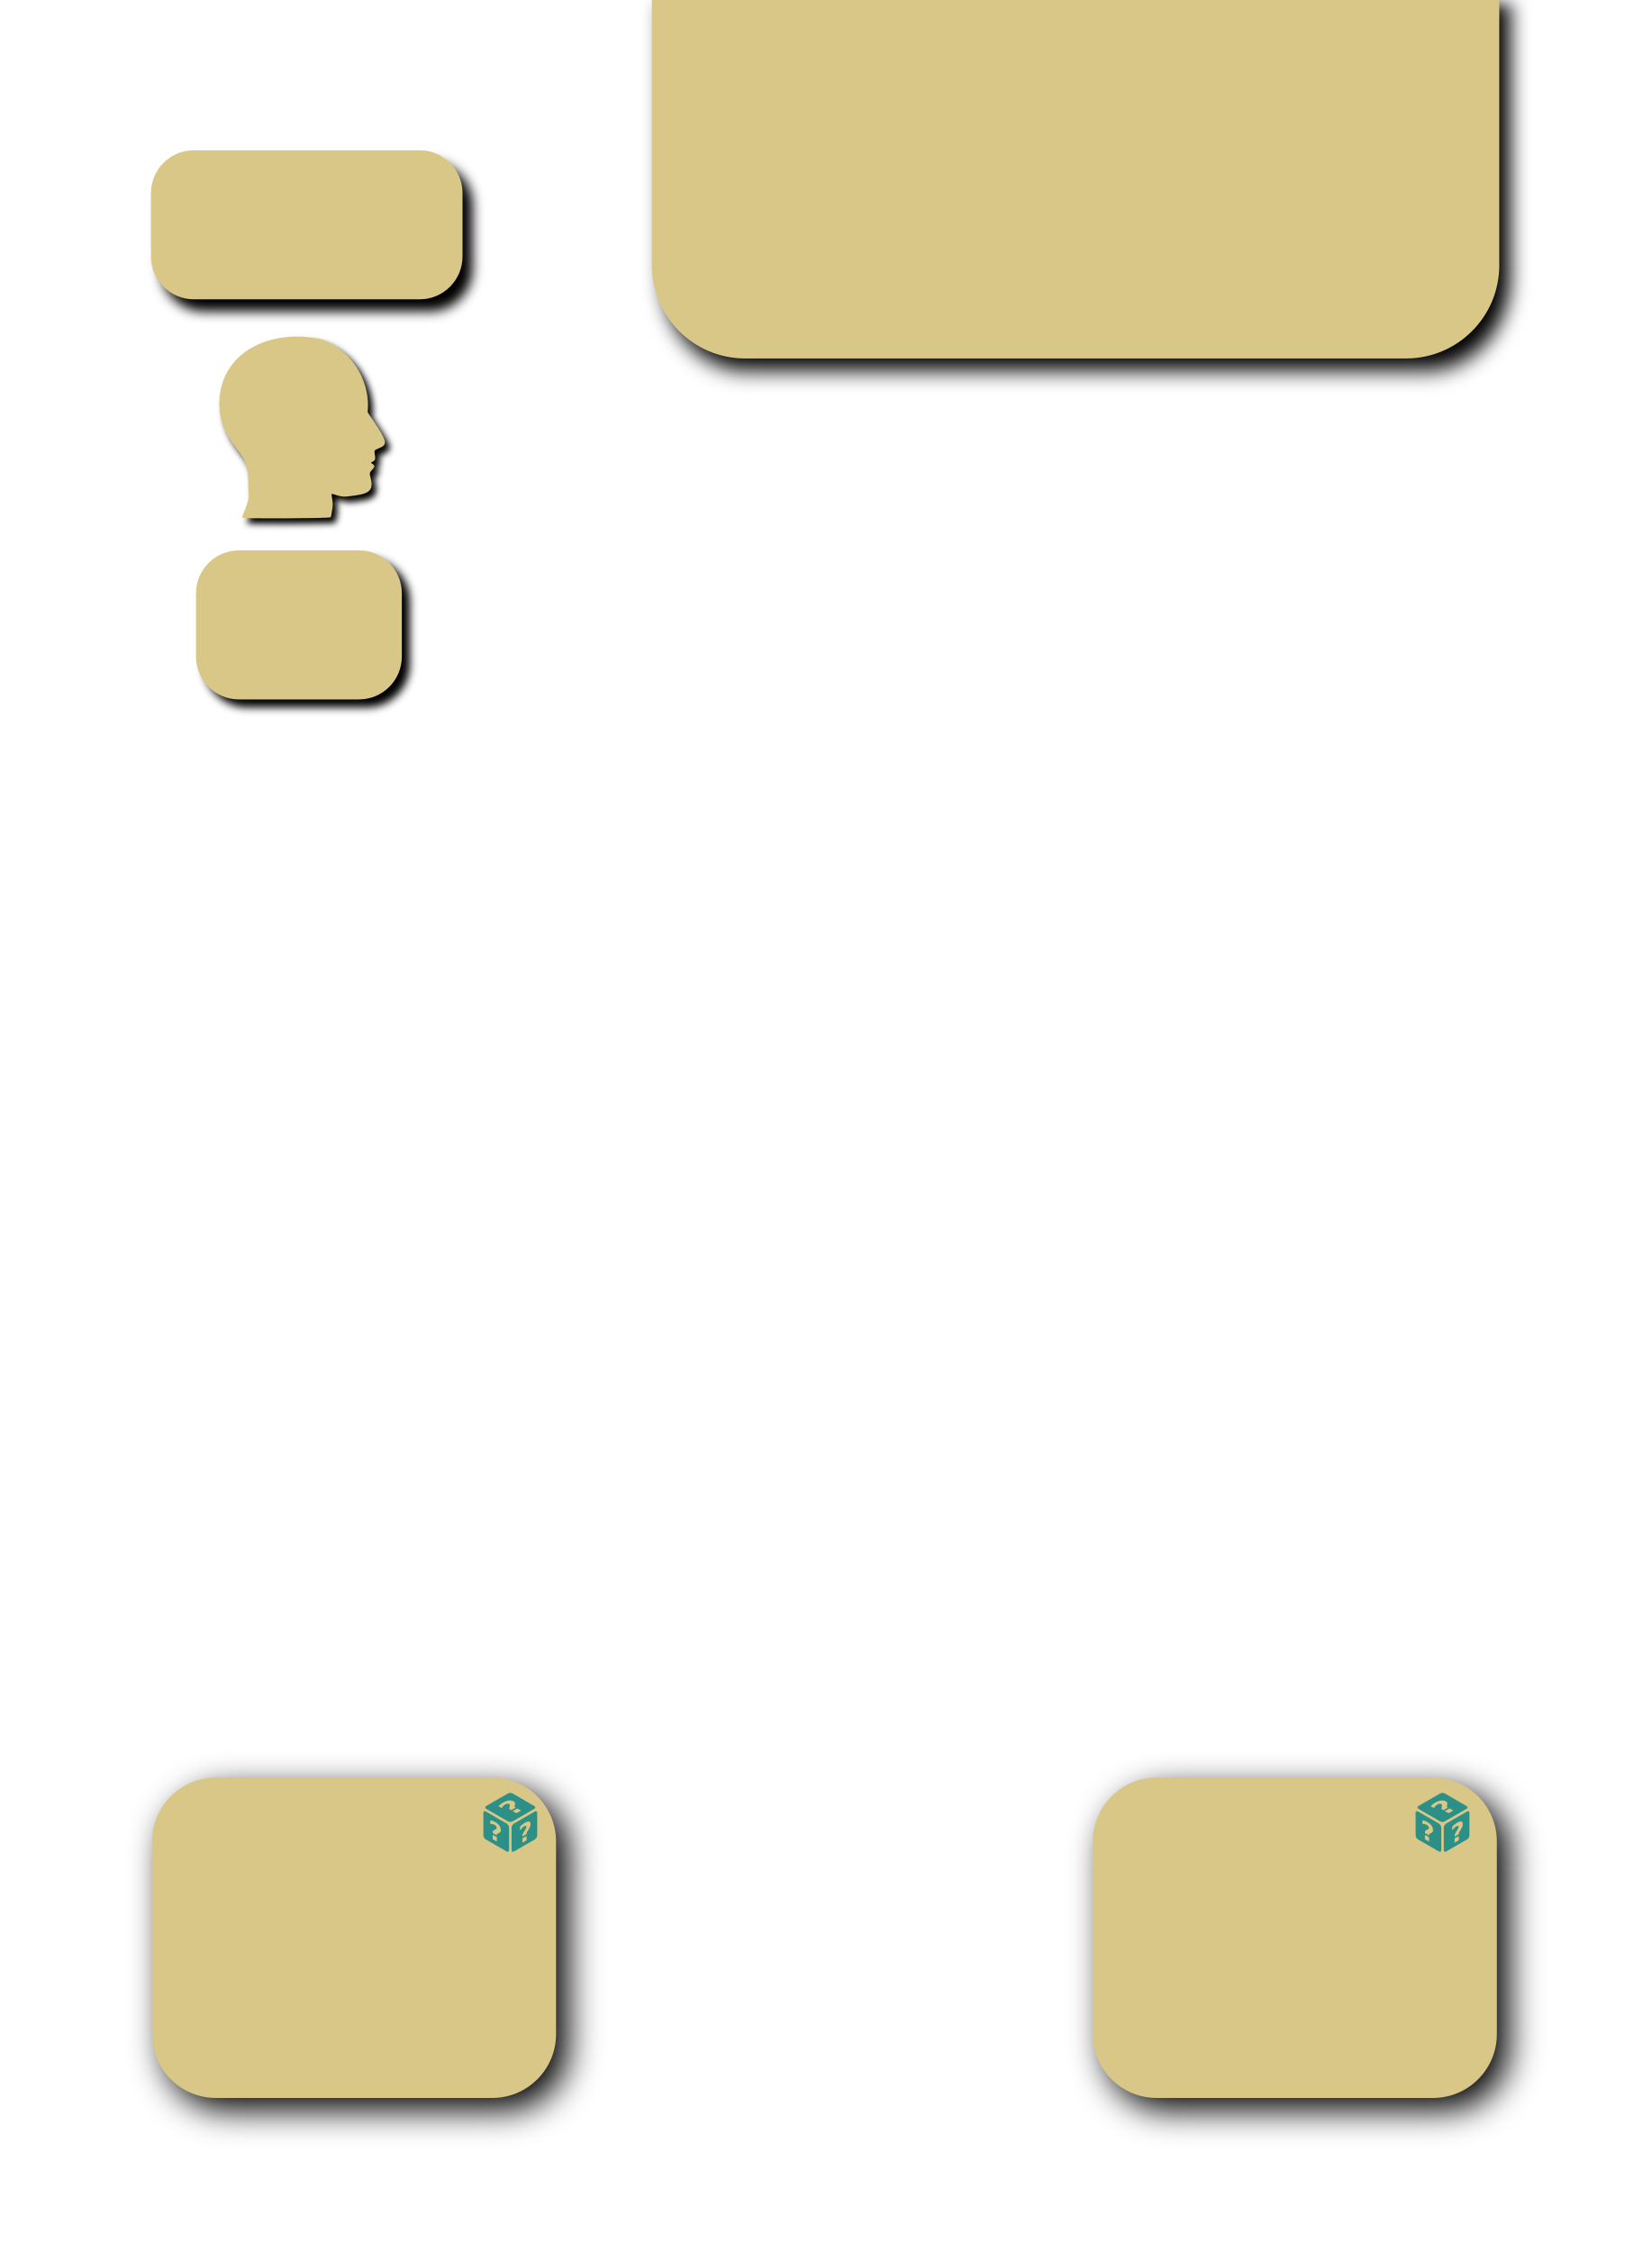
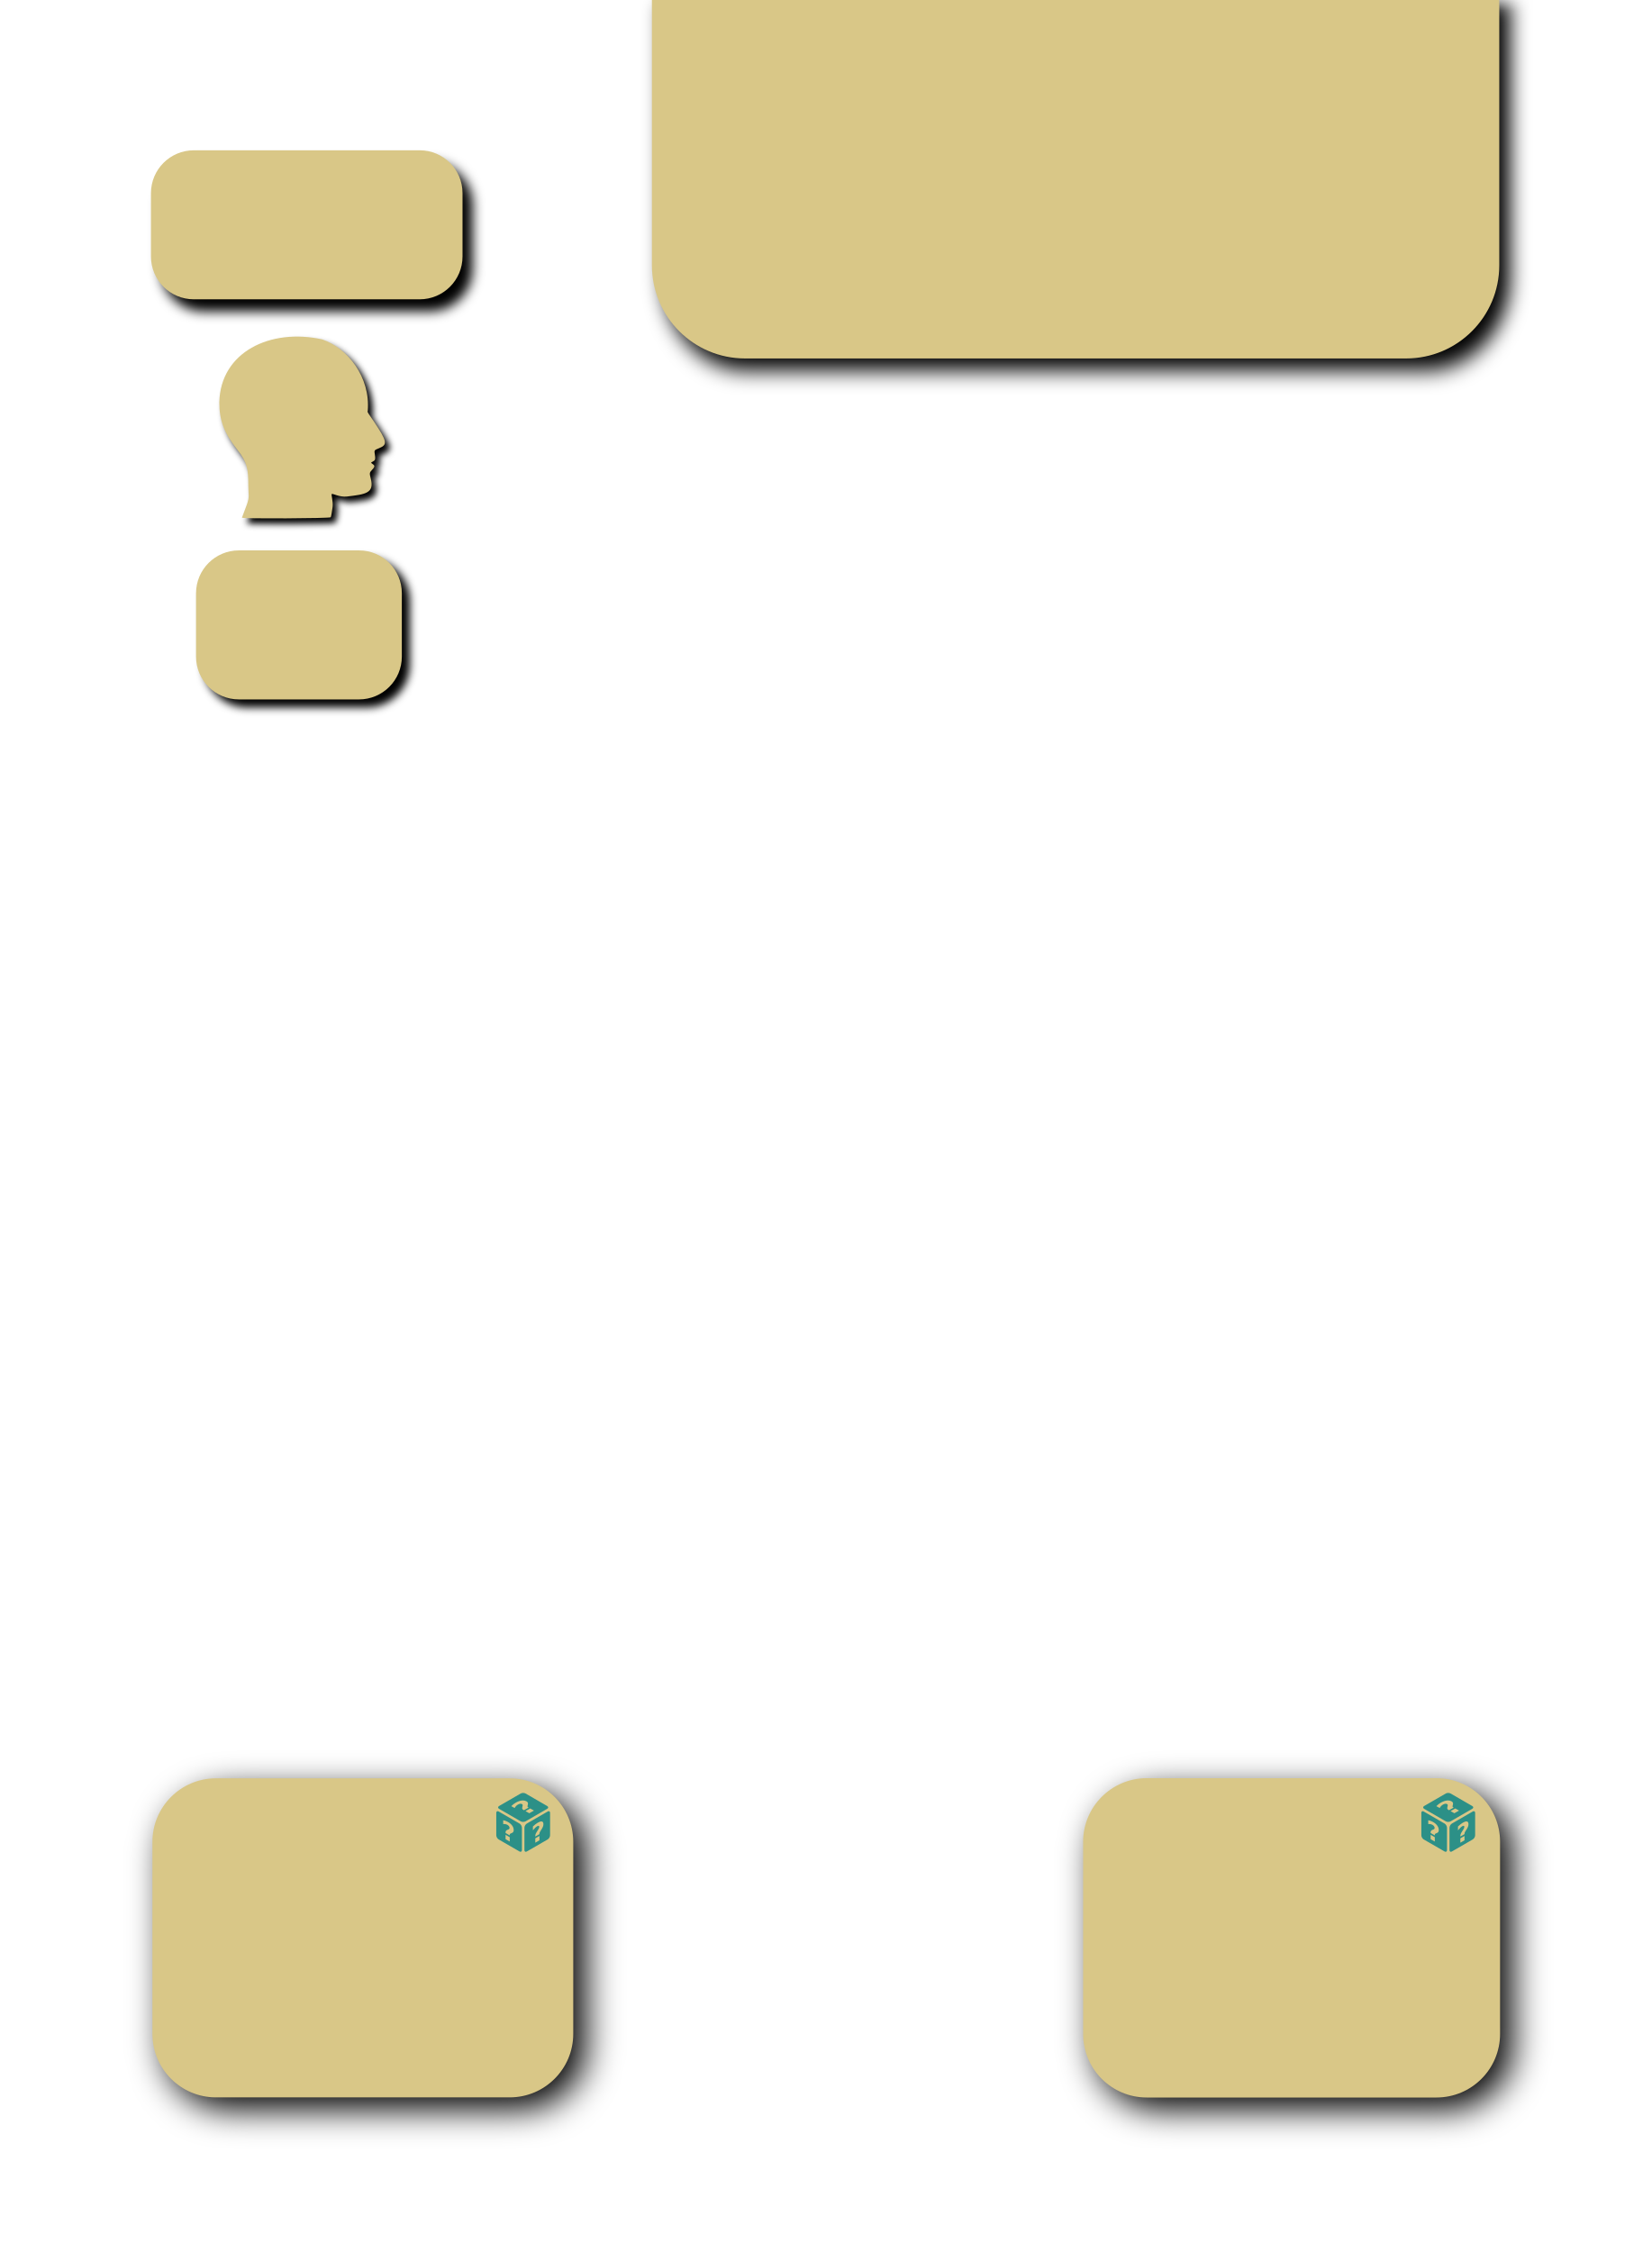
<svg xmlns="http://www.w3.org/2000/svg" width="825" height="1125" viewBox="0 0 825 1125" id="svg4227" version="1.1">
  <defs id="defs4229">
    <filter style="color-interpolation-filters:sRGB" id="filter8907" x="-0.052" width="1.103" y="-0.071" height="1.143">
      <feGaussianBlur stdDeviation="2.216" id="feGaussianBlur8909" />
    </filter>
    <filter style="color-interpolation-filters:sRGB" id="filter7636" x="-0.05" width="1.101" y="-0.046" height="1.092">
      <feGaussianBlur stdDeviation="2.361" id="feGaussianBlur7638" />
    </filter>
    <filter style="color-interpolation-filters:sRGB" id="filter5063" x="-0.044" width="1.089" y="-0.093" height="1.185">
      <feGaussianBlur stdDeviation="2.876" id="feGaussianBlur5065" />
    </filter>
    <filter style="color-interpolation-filters:sRGB" id="filter6487" x="-0.099" width="1.198" y="-0.125" height="1.25">
      <feGaussianBlur stdDeviation="8.318" id="feGaussianBlur6489" />
    </filter>
    <filter style="color-interpolation-filters:sRGB" id="filter6491" x="-0.099" width="1.198" y="-0.125" height="1.25">
      <feGaussianBlur stdDeviation="8.318" id="feGaussianBlur6493" />
    </filter>
    <filter style="color-interpolation-filters:sRGB" id="filter7725" x="-0.027" width="1.054" y="-0.054" height="1.107">
      <feGaussianBlur stdDeviation="5.223" id="feGaussianBlur7727" />
    </filter>
  </defs>
  <g id="layer1" transform="translate(0,72.63784)">
    <rect style="display:inline;opacity:1;fill:#000000;fill-opacity:1;fill-rule:nonzero;stroke:none;stroke-width:0.542;stroke-linecap:square;stroke-linejoin:round;stroke-miterlimit:4;stroke-dasharray:none;stroke-dashoffset:0;stroke-opacity:1;filter:url(#filter7725)" id="rect7707" width="462.808" height="233.64" x="291.422" y="-121.207" ry="46.547" transform="matrix(0.9146772,0,0,1,64.60895,0)" />
-     <rect ry="31.876" y="821.406" x="81.953" height="160" width="201.835" id="rect6411" style="display:inline;opacity:1;fill:#000000;fill-opacity:1;fill-rule:nonzero;stroke:none;stroke-width:0.542;stroke-linecap:square;stroke-linejoin:round;stroke-miterlimit:4;stroke-dasharray:none;stroke-dashoffset:0;stroke-opacity:1;filter:url(#filter6487)" />
-     <rect style="display:inline;opacity:1;fill:#000000;fill-opacity:1;fill-rule:nonzero;stroke:none;stroke-width:0.542;stroke-linecap:square;stroke-linejoin:round;stroke-miterlimit:4;stroke-dasharray:none;stroke-dashoffset:0;stroke-opacity:1;filter:url(#filter6491)" id="rect6413" width="201.835" height="160" x="551.953" y="821.406" ry="31.876" />
+     <rect ry="31.876" y="821.406" x="81.953" height="160" width="201.835" id="rect6411" style="display:inline;opacity:1;fill:#000000;fill-opacity:1;fill-rule:nonzero;stroke:none;stroke-width:0.542;stroke-linecap:square;stroke-linejoin:round;stroke-miterlimit:4;stroke-dasharray:none;stroke-dashoffset:0;stroke-opacity:1;filter:url(#filter6487)" transform="matrix(1.041633,0,0,0.9961869,-2.97055,3.437156)" />
+     <rect style="display:inline;opacity:1;fill:#000000;fill-opacity:1;fill-rule:nonzero;stroke:none;stroke-width:0.542;stroke-linecap:square;stroke-linejoin:round;stroke-miterlimit:4;stroke-dasharray:none;stroke-dashoffset:0;stroke-opacity:1;filter:url(#filter6491)" id="rect6413" width="201.835" height="160" x="551.953" y="821.406" ry="31.876" transform="matrix(1.032019,0,0,0.9970592,-22.33285,2.650865)" />
    <rect ry="46.547" y="-127.207" x="325.678" height="233.64" width="423.32" id="rect4201" style="display:inline;opacity:1;fill:#d9c787;fill-opacity:1;fill-rule:nonzero;stroke:none;stroke-width:0.542;stroke-linecap:square;stroke-linejoin:round;stroke-miterlimit:4;stroke-dasharray:none;stroke-dashoffset:0;stroke-opacity:1" />
    <rect style="display:inline;opacity:1;fill:#000000;fill-opacity:1;fill-rule:nonzero;stroke:none;stroke-width:0.542;stroke-linecap:square;stroke-linejoin:round;stroke-miterlimit:4;stroke-dasharray:none;stroke-dashoffset:0;stroke-opacity:1;filter:url(#filter5063)" id="rect5928" width="155.648" height="74.444" x="80.452" y="8.465" ry="21.402" />
    <g transform="translate(-1.583772,-73.31534)" style="display:inline" id="g5921">
      <rect style="opacity:1;fill:#d9c787;fill-opacity:1;fill-rule:nonzero;stroke:none;stroke-width:0.542;stroke-linecap:square;stroke-linejoin:round;stroke-miterlimit:4;stroke-dasharray:none;stroke-dashoffset:0;stroke-opacity:1" id="rect5915" width="155.648" height="74.444" x="77.005" y="75.76" ry="21.402" />
      <text id="text5917" y="126.463" x="93.024" style="font-style:normal;font-weight:normal;font-size:40px;line-height:125%;font-family:sans-serif;letter-spacing:0px;word-spacing:0px;fill:#000000;fill-opacity:1;stroke:none;stroke-width:1px;stroke-linecap:butt;stroke-linejoin:miter;stroke-opacity:1" xml:space="preserve">
        <tspan style="font-style:normal;font-variant:normal;font-weight:normal;font-stretch:normal;font-family:'Archivo Narrow';-inkscape-font-specification:'Archivo Narrow'" y="126.463" x="93.024" id="tspan5919" />
      </text>
    </g>
    <path id="path7626" d="m 156.854,223.583 c 0.256,-0.415 0.826,-3.592 1.266,-7.059 0.44,-3.468 -1.045,-8.277 -0.598,-8.724 0.542,-0.542 5.437,2.292 10.293,1.713 12.585,-1.499 18.833,-2.192 16.286,-12.133 -0.965,-3.766 -0.918,-4.093 0.865,-5.99 1.56,-1.66 2.079,-2.582 0.937,-3.526 -1.891,-1.563 -2.276,-1.063 0.28,-2.539 1.018,-0.588 1.088,-1.849 0.698,-4.161 -0.521,-3.085 -0.471,-3.165 2.809,-4.453 6.008,-2.36 5.594,-4.577 -3.363,-17.991 -2.845,-4.261 -4.942,-6.681 -4.282,-7.257 1.94,-23.129 -13.79,-42.782 -31.041,-48.674 -35.261,-7.706 -69.232,8.529 -69.972,42.851 0,12.267 3.275,20.744 12.503,32.362 6.524,8.213 7.242,12.915 7.234,23.97 -0.005,6.658 1.076,7.223 -1.077,13.233 -1.386,3.869 -3.245,8.405 -3.245,8.664 0,0.809 59.907,0.528 60.409,-0.284 z" style="fill:#000000;fill-opacity:1;filter:url(#filter7636)" transform="matrix(0.734227,0,0,0.7356429,52.49321,24.06297)" />
    <path style="fill:#d9c787;fill-opacity:1" d="m 165.235,185.76 c 0.188,-0.305 0.606,-2.642 0.929,-5.193 0.323,-2.551 -0.767,-6.089 -0.439,-6.418 0.398,-0.399 3.992,1.686 7.557,1.26 9.24,-1.103 13.828,-1.613 11.957,-8.926 -0.709,-2.771 -0.674,-3.011 0.635,-4.407 1.145,-1.221 1.526,-1.9 0.688,-2.594 -1.388,-1.15 -1.671,-0.782 0.205,-1.867 0.747,-0.432 0.799,-1.36 0.512,-3.061 -0.383,-2.27 -0.346,-2.328 2.062,-3.276 4.412,-1.736 4.107,-3.367 -2.469,-13.235 -2.089,-3.134 -3.628,-4.915 -3.144,-5.339 1.424,-17.015 -10.125,-31.472 -22.791,-35.806 -25.89,-5.669 -50.832,6.274 -51.376,31.523 0,9.024 2.405,15.26 9.18,23.807 4.79,6.042 5.317,9.501 5.311,17.633 -0.004,4.898 0.79,5.313 -0.791,9.735 -1.018,2.846 -2.382,6.183 -2.382,6.373 0,0.595 43.986,0.388 44.354,-0.209 z" id="path4149" />
    <rect ry="21.402" y="206.318" x="101.933" height="74.444" width="102.813" id="rect8869" style="opacity:1;fill:#000000;fill-opacity:1;fill-rule:nonzero;stroke:none;stroke-width:0.542;stroke-linecap:square;stroke-linejoin:round;stroke-miterlimit:4;stroke-dasharray:none;stroke-dashoffset:0;stroke-opacity:1;filter:url(#filter8907)" />
    <rect style="opacity:1;fill:#d9c787;fill-opacity:1;fill-rule:nonzero;stroke:none;stroke-width:0.542;stroke-linecap:square;stroke-linejoin:round;stroke-miterlimit:4;stroke-dasharray:none;stroke-dashoffset:0;stroke-opacity:1" id="rect7648" width="102.813" height="74.444" x="97.933" y="202.318" ry="21.402" />
-     <rect style="display:inline;opacity:1;fill:#d9c787;fill-opacity:1;fill-rule:nonzero;stroke:none;stroke-width:0.542;stroke-linecap:square;stroke-linejoin:round;stroke-miterlimit:4;stroke-dasharray:none;stroke-dashoffset:0;stroke-opacity:1" id="rect8920" width="201.835" height="160" x="75.953" y="815.406" ry="31.876" />
-     <g style="fill:#2c9087;fill-opacity:1" transform="matrix(0.07071224,0,0,0.07071224,287.738,859.6763)" id="g10488">
+     <rect style="display:inline;opacity:1;fill:#d9c787;fill-opacity:1;fill-rule:nonzero;stroke:none;stroke-width:0.542;stroke-linecap:square;stroke-linejoin:round;stroke-miterlimit:4;stroke-dasharray:none;stroke-dashoffset:0;stroke-opacity:1" id="rect8920" width="210.238" height="159.39" x="76.145" y="815.734" ry="31.755" />
+     <g style="fill:#2c9087;fill-opacity:1" transform="matrix(0.07071224,0,0,0.07071224,294.1666,859.6763)" id="g10488">
      <path style="fill:#2c9087;fill-opacity:1" d="m -464.168,-518.31 c -6.176,0 -12.353,1.384 -17.137,4.152 l -152.753,88.36 c -9.57,5.536 -9.57,14.29 0,19.826 l 152.753,88.36 c 9.57,5.536 24.703,5.536 34.272,0 l 152.753,-88.36 c 9.57,-5.535 9.57,-14.29 0,-19.825 l -152.753,-88.36 c -4.785,-2.77 -10.96,-4.153 -17.135,-4.153 z m -0.824,53.11 c 9.013,0.097 17.117,2.162 24.31,6.192 4.92,2.758 8.143,5.903 9.666,9.438 1.473,3.507 1.56,8.13 0.26,13.865 l -1.6,5.706 c -1.06,4.083 -1.28,7.02 -0.66,8.81 0.57,1.764 1.983,3.278 4.242,4.544 l 3.39,1.898 -33.235,18.62 -3.693,-2.067 c -4.118,-2.306 -6.744,-4.912 -7.883,-7.82 -1.188,-2.935 -0.99,-7.603 0.594,-14.005 l 1.524,-5.748 c 0.887,-3.423 0.973,-6.23 0.26,-8.418 -0.653,-2.224 -2.134,-3.983 -4.444,-5.277 -3.515,-1.97 -7.726,-2.676 -12.63,-2.123 -4.956,0.526 -10.072,2.268 -15.35,5.225 -4.972,2.785 -9.487,6.272 -13.55,10.46 -4.112,4.162 -7.64,8.924 -10.587,14.288 l -23.65,-13.252 c 5.318,-5.34 10.543,-10.01 15.676,-14.013 5.134,-4 10.554,-7.6 16.262,-10.8 14.976,-8.39 28.903,-13.38 41.78,-14.967 3.208,-0.404 6.315,-0.59 9.32,-0.557 z m 50.757,56.7 26.815,15.024 -33.235,18.62 -26.816,-15.023 33.236,-18.62 z m -230.023,19.266 c -5.753,-0.155 -9.664,4.336 -9.664,12.28 l 0,157.696 c 0,11.052 7.57,24.163 17.14,29.69 l 146.93,84.848 c 9.57,5.526 17.14,1.156 17.14,-9.895 l 0,-157.699 c 0,-11.052 -7.57,-24.16 -17.14,-29.688 l -146.93,-84.847 c -2.69,-1.555 -5.225,-2.327 -7.476,-2.387 z m 360.773,0 c -2.25,0.06 -4.783,0.83 -7.474,2.385 l -146.935,84.847 c -9.57,5.527 -17.14,18.638 -17.14,29.69 l 0,157.7 c 0,11.05 7.57,15.418 17.14,9.89 l 146.936,-84.844 c 9.57,-5.527 17.137,-18.636 17.137,-29.688 l 0,-157.7 c 0,-7.942 -3.91,-12.432 -9.664,-12.278 z m -321.545,63.752 c 6.553,1.366 12.538,3.038 17.954,5.013 5.415,1.976 10.643,4.417 15.68,7.325 13.213,7.63 23.286,16.324 30.218,26.082 6.932,9.7 10.398,20.046 10.398,31.04 0,5.64 -1.055,10.094 -3.168,13.364 -2.112,3.212 -5.714,5.91 -10.804,8.094 l -5.2,1.92 c -3.682,1.442 -6.093,2.928 -7.23,4.46 -1.137,1.472 -1.705,3.502 -1.705,6.092 l 0,3.885 -29.325,-16.933 0,-4.23 c 0,-4.72 0.892,-8.376 2.68,-10.97 1.787,-2.652 5.552,-5.14 11.292,-7.467 l 5.2,-2.006 c 3.087,-1.21 5.334,-2.732 6.742,-4.567 1.46,-1.803 2.192,-4.028 2.192,-6.676 0,-4.027 -1.3,-7.915 -3.9,-11.66 -2.6,-3.804 -6.227,-7.05 -10.885,-9.74 -4.387,-2.532 -9.126,-4.29 -14.217,-5.272 -5.09,-1.04 -10.398,-1.254 -15.922,-0.645 l 0,-27.11 z m 269.54,8.607 c 1.522,0 2.932,0.165 4.232,0.493 6.932,1.696 10.398,8.04 10.398,19.034 0,5.64 -1.056,11.314 -3.168,17.023 -2.112,5.65 -5.714,12.507 -10.804,20.568 l -5.2,7.924 c -3.682,5.695 -6.093,9.963 -7.23,12.807 -1.137,2.785 -1.705,5.473 -1.705,8.063 l 0,3.885 -29.325,16.932 0,-4.23 c 0,-4.72 0.894,-9.41 2.68,-14.067 1.79,-4.715 5.552,-11.55 11.292,-20.504 l 5.2,-8.01 c 3.087,-4.776 5.334,-8.894 6.742,-12.354 1.46,-3.492 2.192,-6.562 2.192,-9.21 0,-4.028 -1.3,-6.414 -3.898,-7.158 -2.6,-0.8 -6.23,0.142 -10.887,2.83 -4.387,2.533 -9.124,6.25 -14.215,11.145 -5.09,4.84 -10.398,10.752 -15.922,17.74 l 0,-27.11 c 6.553,-6.2 12.536,-11.44 17.95,-15.718 5.417,-4.278 10.645,-7.87 15.68,-10.777 10.738,-6.2 19.4,-9.302 25.99,-9.307 z m -252.723,94.515 29.326,16.93 0,30.736 -29.325,-16.93 0,-30.735 z m 239.246,8.06 0,30.735 -29.325,16.93 0,-30.733 29.326,-16.932 z" id="path10490" />
    </g>
-     <rect ry="31.876" y="815.406" x="545.953" height="160" width="201.835" id="rect5069" style="display:inline;opacity:1;fill:#d9c787;fill-opacity:1;fill-rule:nonzero;stroke:none;stroke-width:0.542;stroke-linecap:square;stroke-linejoin:round;stroke-miterlimit:4;stroke-dasharray:none;stroke-dashoffset:0;stroke-opacity:1" />
-     <g id="g6516" transform="matrix(0.07071224,0,0,0.07071224,753.4523,859.6763)" style="fill:#2c9087;fill-opacity:1">
+     <rect ry="31.782" y="815.659" x="541.101" height="159.529" width="208.298" id="rect5069" style="display:inline;opacity:1;fill:#d9c787;fill-opacity:1;fill-rule:nonzero;stroke:none;stroke-width:0.542;stroke-linecap:square;stroke-linejoin:round;stroke-miterlimit:4;stroke-dasharray:none;stroke-dashoffset:0;stroke-opacity:1" />
+     <g id="g6516" transform="matrix(0.07071224,0,0,0.07071224,756.3094,859.6763)" style="fill:#2c9087;fill-opacity:1">
      <path id="path6518" d="m -464.168,-518.31 c -6.176,0 -12.353,1.384 -17.137,4.152 l -152.753,88.36 c -9.57,5.536 -9.57,14.29 0,19.826 l 152.753,88.36 c 9.57,5.536 24.703,5.536 34.272,0 l 152.753,-88.36 c 9.57,-5.535 9.57,-14.29 0,-19.825 l -152.753,-88.36 c -4.785,-2.77 -10.96,-4.153 -17.135,-4.153 z m -0.824,53.11 c 9.013,0.097 17.117,2.162 24.31,6.192 4.92,2.758 8.143,5.903 9.666,9.438 1.473,3.507 1.56,8.13 0.26,13.865 l -1.6,5.706 c -1.06,4.083 -1.28,7.02 -0.66,8.81 0.57,1.764 1.983,3.278 4.242,4.544 l 3.39,1.898 -33.235,18.62 -3.693,-2.067 c -4.118,-2.306 -6.744,-4.912 -7.883,-7.82 -1.188,-2.935 -0.99,-7.603 0.594,-14.005 l 1.524,-5.748 c 0.887,-3.423 0.973,-6.23 0.26,-8.418 -0.653,-2.224 -2.134,-3.983 -4.444,-5.277 -3.515,-1.97 -7.726,-2.676 -12.63,-2.123 -4.956,0.526 -10.072,2.268 -15.35,5.225 -4.972,2.785 -9.487,6.272 -13.55,10.46 -4.112,4.162 -7.64,8.924 -10.587,14.288 l -23.65,-13.252 c 5.318,-5.34 10.543,-10.01 15.676,-14.013 5.134,-4 10.554,-7.6 16.262,-10.8 14.976,-8.39 28.903,-13.38 41.78,-14.967 3.208,-0.404 6.315,-0.59 9.32,-0.557 z m 50.757,56.7 26.815,15.024 -33.235,18.62 -26.816,-15.023 33.236,-18.62 z m -230.023,19.266 c -5.753,-0.155 -9.664,4.336 -9.664,12.28 l 0,157.696 c 0,11.052 7.57,24.163 17.14,29.69 l 146.93,84.848 c 9.57,5.526 17.14,1.156 17.14,-9.895 l 0,-157.699 c 0,-11.052 -7.57,-24.16 -17.14,-29.688 l -146.93,-84.847 c -2.69,-1.555 -5.225,-2.327 -7.476,-2.387 z m 360.773,0 c -2.25,0.06 -4.783,0.83 -7.474,2.385 l -146.935,84.847 c -9.57,5.527 -17.14,18.638 -17.14,29.69 l 0,157.7 c 0,11.05 7.57,15.418 17.14,9.89 l 146.936,-84.844 c 9.57,-5.527 17.137,-18.636 17.137,-29.688 l 0,-157.7 c 0,-7.942 -3.91,-12.432 -9.664,-12.278 z m -321.545,63.752 c 6.553,1.366 12.538,3.038 17.954,5.013 5.415,1.976 10.643,4.417 15.68,7.325 13.213,7.63 23.286,16.324 30.218,26.082 6.932,9.7 10.398,20.046 10.398,31.04 0,5.64 -1.055,10.094 -3.168,13.364 -2.112,3.212 -5.714,5.91 -10.804,8.094 l -5.2,1.92 c -3.682,1.442 -6.093,2.928 -7.23,4.46 -1.137,1.472 -1.705,3.502 -1.705,6.092 l 0,3.885 -29.325,-16.933 0,-4.23 c 0,-4.72 0.892,-8.376 2.68,-10.97 1.787,-2.652 5.552,-5.14 11.292,-7.467 l 5.2,-2.006 c 3.087,-1.21 5.334,-2.732 6.742,-4.567 1.46,-1.803 2.192,-4.028 2.192,-6.676 0,-4.027 -1.3,-7.915 -3.9,-11.66 -2.6,-3.804 -6.227,-7.05 -10.885,-9.74 -4.387,-2.532 -9.126,-4.29 -14.217,-5.272 -5.09,-1.04 -10.398,-1.254 -15.922,-0.645 l 0,-27.11 z m 269.54,8.607 c 1.522,0 2.932,0.165 4.232,0.493 6.932,1.696 10.398,8.04 10.398,19.034 0,5.64 -1.056,11.314 -3.168,17.023 -2.112,5.65 -5.714,12.507 -10.804,20.568 l -5.2,7.924 c -3.682,5.695 -6.093,9.963 -7.23,12.807 -1.137,2.785 -1.705,5.473 -1.705,8.063 l 0,3.885 -29.325,16.932 0,-4.23 c 0,-4.72 0.894,-9.41 2.68,-14.067 1.79,-4.715 5.552,-11.55 11.292,-20.504 l 5.2,-8.01 c 3.087,-4.776 5.334,-8.894 6.742,-12.354 1.46,-3.492 2.192,-6.562 2.192,-9.21 0,-4.028 -1.3,-6.414 -3.898,-7.158 -2.6,-0.8 -6.23,0.142 -10.887,2.83 -4.387,2.533 -9.124,6.25 -14.215,11.145 -5.09,4.84 -10.398,10.752 -15.922,17.74 l 0,-27.11 c 6.553,-6.2 12.536,-11.44 17.95,-15.718 5.417,-4.278 10.645,-7.87 15.68,-10.777 10.738,-6.2 19.4,-9.302 25.99,-9.307 z m -252.723,94.515 29.326,16.93 0,30.736 -29.325,-16.93 0,-30.735 z m 239.246,8.06 0,30.735 -29.325,16.93 0,-30.733 29.326,-16.932 z" style="fill:#2c9087;fill-opacity:1" />
    </g>
  </g>
</svg>
